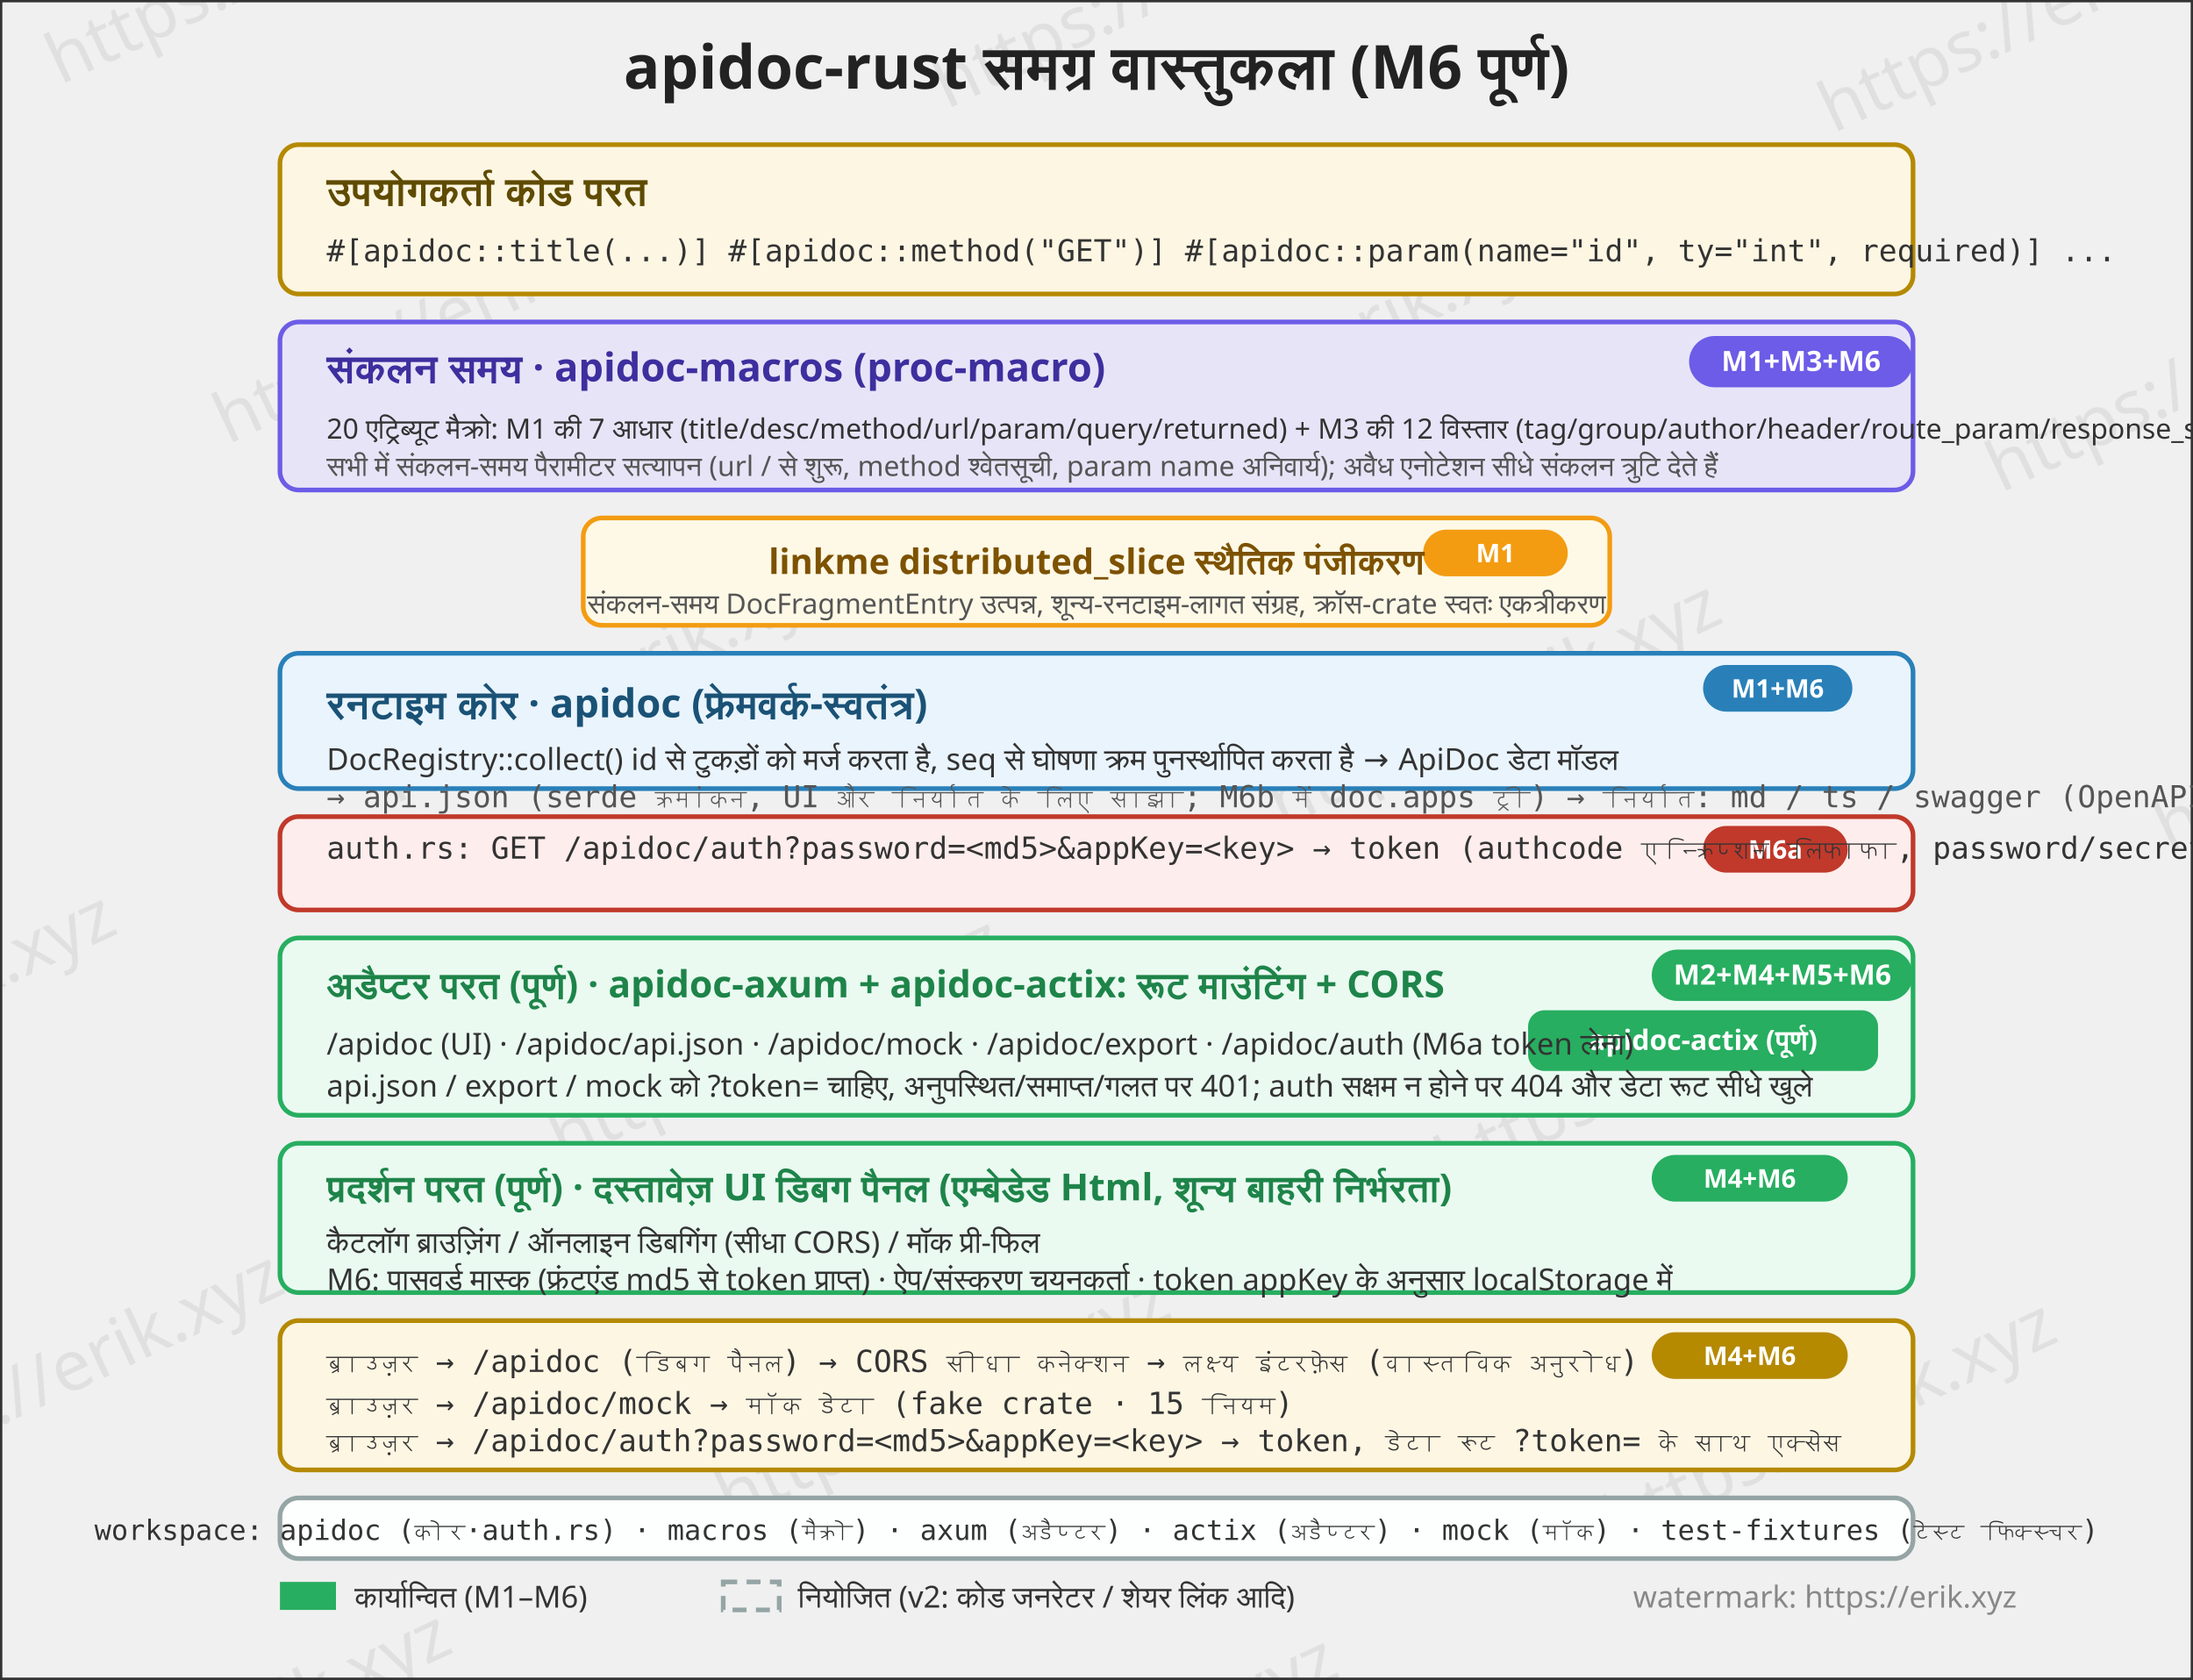
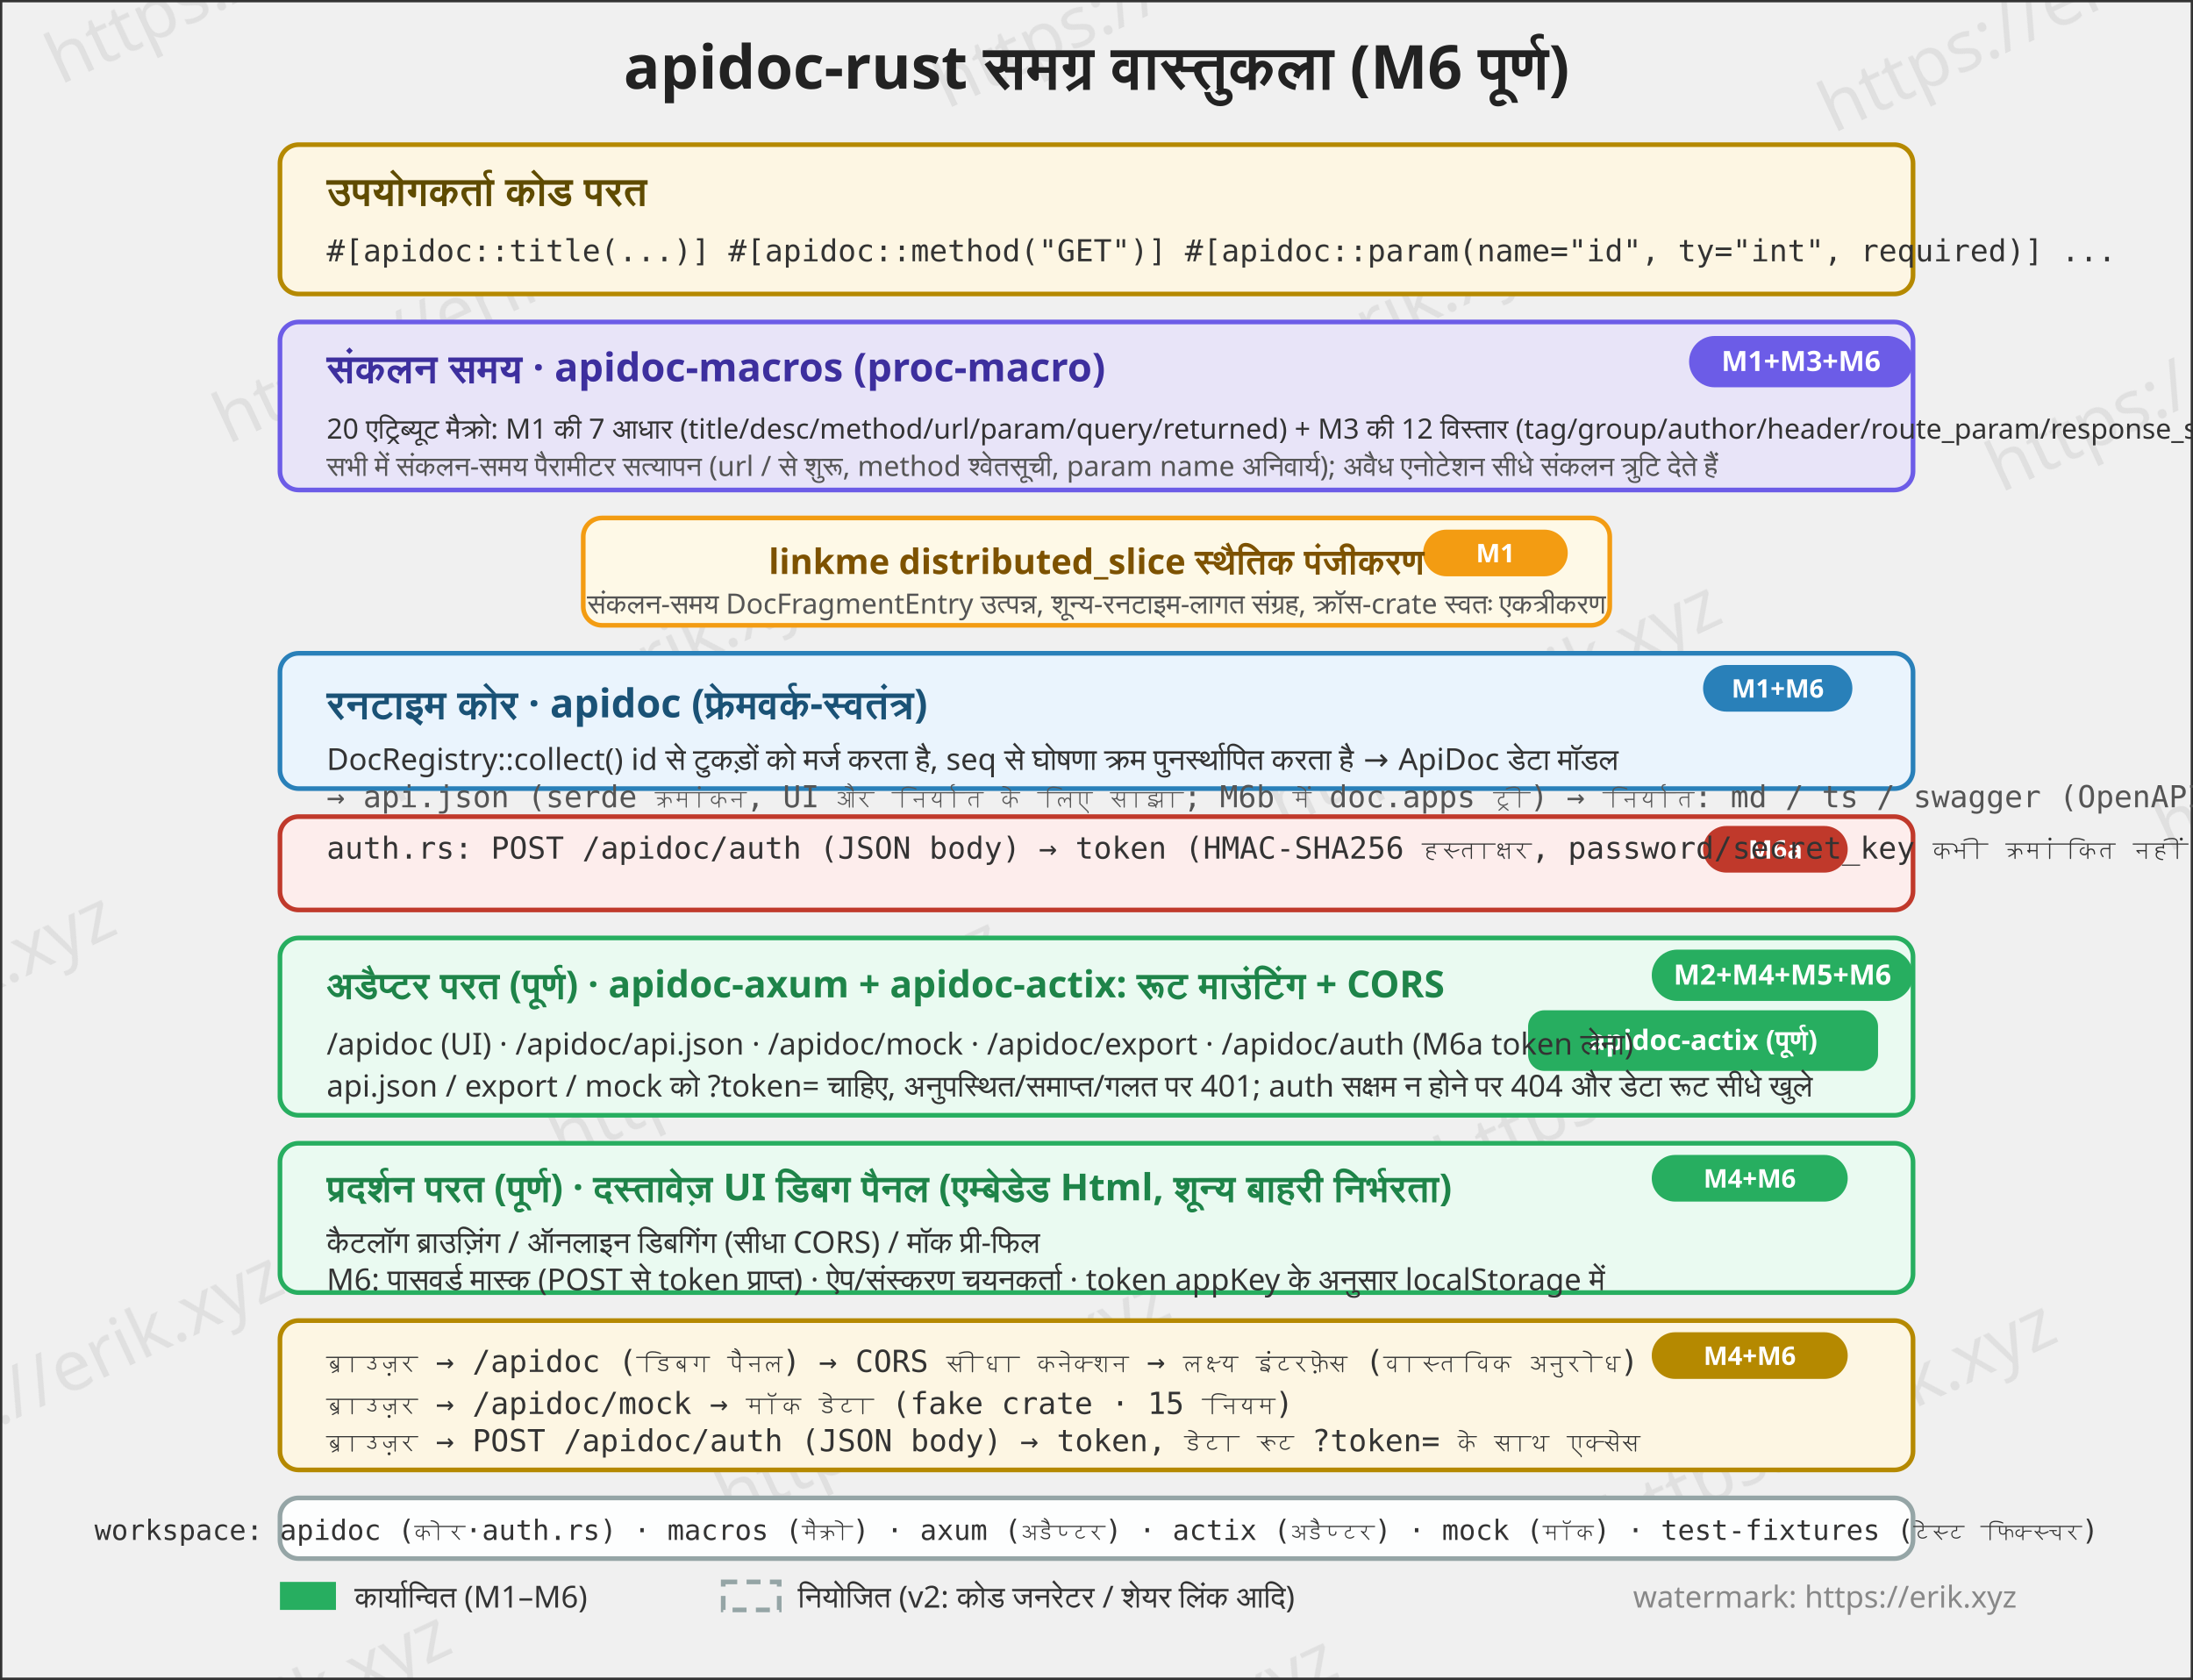
<svg xmlns="http://www.w3.org/2000/svg" viewBox="0 0 940 720" font-family="sans-serif">
  <defs>
    <pattern id="wm" width="340" height="170" patternUnits="userSpaceOnUse" patternTransform="rotate(-25)">
      <text x="8" y="44" font-size="30" fill="#888888" opacity="0.15">https://erik.xyz</text>
    </pattern>
  </defs>
  <rect width="940" height="720" fill="url(#wm)" />
  <rect x="0" y="0" width="940" height="720" fill="none" stroke="#333" stroke-width="2" />
  <text x="470" y="38" text-anchor="middle" font-size="26" font-weight="bold" fill="#222">apidoc-rust समग्र वास्तुकला (M6 पूर्ण)</text>
  <rect x="120" y="62" width="700" height="64" rx="8" fill="#fdf6e3" stroke="#b58900" stroke-width="2" />
  <text x="140" y="88" font-size="17" font-weight="bold" fill="#5f4b00">उपयोगकर्ता कोड परत</text>
  <text x="140" y="112" font-size="13" fill="#333" font-family="monospace">#[apidoc::title(...)]  #[apidoc::method("GET")]  #[apidoc::param(name="id", ty="int", required)] ...</text>
  <rect x="120" y="138" width="700" height="72" rx="8" fill="#e8e4f8" stroke="#6c5ce7" stroke-width="2" />
  <rect x="724" y="144" width="96" height="22" rx="11" fill="#6c5ce7" />
  <text x="772" y="159" text-anchor="middle" font-size="12" fill="#fff" font-weight="bold">M1+M3+M6</text>
  <text x="140" y="164" font-size="17" font-weight="bold" fill="#3d2f9e">संकलन समय · apidoc-macros (proc-macro)</text>
  <text x="140" y="188" font-size="12" fill="#333">20 एट्रिब्यूट मैक्रो: M1 की 7 आधार (title/desc/method/url/param/query/returned) + M3 की 12 विस्तार (tag/group/author/header/route_param/response_status/success/error/not_debug/md/sort/ref) + M6 app माउंटिंग</text>
  <text x="140" y="204" font-size="12" fill="#555">सभी में संकलन-समय पैरामीटर सत्यापन (url / से शुरू, method श्वेतसूची, param name अनिवार्य); अवैध एनोटेशन सीधे संकलन त्रुटि देते हैं</text>
  <rect x="250" y="222" width="440" height="46" rx="8" fill="#fef9e7" stroke="#f39c12" stroke-width="2" />
  <rect x="610" y="227" width="62" height="20" rx="10" fill="#f39c12" />
  <text x="641" y="241" text-anchor="middle" font-size="11" fill="#fff" font-weight="bold">M1</text>
  <text x="470" y="246" text-anchor="middle" font-size="15" font-weight="bold" fill="#7d5200">linkme distributed_slice स्थैतिक पंजीकरण</text>
  <text x="470" y="263" text-anchor="middle" font-size="12" fill="#555">संकलन-समय DocFragmentEntry उत्पन्न, शून्य-रनटाइम-लागत संग्रह, क्रॉस-crate स्वतः एकत्रीकरण</text>
  <rect x="120" y="280" width="700" height="58" rx="8" fill="#eaf4fd" stroke="#2980b9" stroke-width="2" />
  <rect x="730" y="285" width="64" height="20" rx="10" fill="#2980b9" />
  <text x="762" y="299" text-anchor="middle" font-size="11" fill="#fff" font-weight="bold">M1+M6</text>
  <text x="140" y="308" font-size="17" font-weight="bold" fill="#1a5276">रनटाइम कोर · apidoc (फ्रेमवर्क-स्वतंत्र)</text>
  <text x="140" y="330" font-size="13" fill="#333">DocRegistry::collect() id से टुकड़ों को मर्ज करता है, seq से घोषणा क्रम पुनर्स्थापित करता है → ApiDoc डेटा मॉडल</text>
  <text x="140" y="346" font-size="13" fill="#555" font-family="monospace">→ api.json (serde क्रमांकन, UI और निर्यात के लिए साझा; M6b में doc.apps ट्री) → निर्यात: md / ts / swagger (OpenAPI3)</text>
  <rect x="120" y="350" width="700" height="40" rx="8" fill="#fdedec" stroke="#c0392b" stroke-width="2" />
  <rect x="730" y="354" width="62" height="20" rx="10" fill="#c0392b" />
  <text x="761" y="368" text-anchor="middle" font-size="11" fill="#fff" font-weight="bold">M6a</text>
-   <text x="140" y="368" font-size="13" fill="#333" font-family="monospace">auth.rs: GET /apidoc/auth?password=&lt;md5&gt;&amp;appKey=&lt;key&gt; → token (authcode एन्क्रिप्शन लिफाफा, password/secret_key कभी क्रमांकित नहीं)</text>
+   <text x="140" y="368" font-size="13" fill="#333" font-family="monospace">auth.rs: POST /apidoc/auth (JSON body) → token (HMAC-SHA256 हस्ताक्षर, password/secret_key कभी क्रमांकित नहीं)</text>
  <rect x="120" y="402" width="700" height="76" rx="8" fill="#eafaf1" stroke="#27ae60" stroke-width="2" />
  <rect x="708" y="407" width="112" height="22" rx="11" fill="#27ae60" />
  <text x="764" y="422" text-anchor="middle" font-size="12" fill="#fff" font-weight="bold">M2+M4+M5+M6</text>
  <text x="140" y="428" font-size="16" font-weight="bold" fill="#1e8449">अडैप्टर परत (पूर्ण) · apidoc-axum + apidoc-actix: रूट माउंटिंग + CORS</text>
  <rect x="656" y="434" width="148" height="24" rx="6" fill="#27ae60" stroke="#27ae60" stroke-width="2" />
  <text x="730" y="450" text-anchor="middle" font-size="12" fill="#fff" font-weight="bold">apidoc-actix (पूर्ण)</text>
  <text x="140" y="452" font-size="13" fill="#333">/apidoc (UI) · /apidoc/api.json · /apidoc/mock · /apidoc/export · /apidoc/auth (M6a token लेना)</text>
  <text x="140" y="470" font-size="13" fill="#333">api.json / export / mock को ?token= चाहिए, अनुपस्थित/समाप्त/गलत पर 401; auth सक्षम न होने पर 404 और डेटा रूट सीधे खुले</text>
  <rect x="120" y="490" width="700" height="64" rx="8" fill="#eafaf1" stroke="#27ae60" stroke-width="2" />
  <rect x="708" y="495" width="84" height="20" rx="10" fill="#27ae60" />
  <text x="750" y="509" text-anchor="middle" font-size="11" fill="#fff" font-weight="bold">M4+M6</text>
  <text x="140" y="515" font-size="16" font-weight="bold" fill="#1e8449">प्रदर्शन परत (पूर्ण) · दस्तावेज़ UI डिबग पैनल (एम्बेडेड Html, शून्य बाहरी निर्भरता)</text>
  <text x="140" y="537" font-size="13" fill="#333">कैटलॉग ब्राउज़िंग / ऑनलाइन डिबगिंग (सीधा CORS) / मॉक प्री-फिल</text>
-   <text x="140" y="553" font-size="13" fill="#333">M6: पासवर्ड मास्क (फ्रंटएंड md5 से token प्राप्त) · ऐप/संस्करण चयनकर्ता · token appKey के अनुसार localStorage में</text>
+   <text x="140" y="553" font-size="13" fill="#333">M6: पासवर्ड मास्क (POST से token प्राप्त) · ऐप/संस्करण चयनकर्ता · token appKey के अनुसार localStorage में</text>
  <rect x="120" y="566" width="700" height="64" rx="8" fill="#fdf6e3" stroke="#b58900" stroke-width="2" />
  <rect x="708" y="571" width="84" height="20" rx="10" fill="#b58900" />
  <text x="750" y="585" text-anchor="middle" font-size="11" fill="#fff" font-weight="bold">M4+M6</text>
  <text x="140" y="588" font-size="13" fill="#333" font-family="monospace">ब्राउज़र → /apidoc (डिबग पैनल) → CORS सीधा कनेक्शन → लक्ष्य इंटरफ़ेस (वास्तविक अनुरोध)</text>
  <text x="140" y="606" font-size="13" fill="#333" font-family="monospace">ब्राउज़र → /apidoc/mock → मॉक डेटा (fake crate · 15 नियम)</text>
-   <text x="140" y="622" font-size="13" fill="#333" font-family="monospace">ब्राउज़र → /apidoc/auth?password=&lt;md5&gt;&amp;appKey=&lt;key&gt; → token, डेटा रूट ?token= के साथ एक्सेस</text>
+   <text x="140" y="622" font-size="13" fill="#333" font-family="monospace">ब्राउज़र → POST /apidoc/auth (JSON body) → token, डेटा रूट ?token= के साथ एक्सेस</text>
  <rect x="120" y="642" width="700" height="26" rx="8" fill="#fdfefe" stroke="#95a5a6" stroke-width="2" />
  <text x="470" y="660" text-anchor="middle" font-size="12" fill="#333" font-family="monospace">workspace: apidoc (कोर·auth.rs) · macros (मैक्रो) · axum (अडैप्टर) · actix (अडैप्टर) · mock (मॉक) · test-fixtures (टेस्ट फिक्स्चर)</text>
  <rect x="120" y="678" width="24" height="12" fill="#27ae60" />
  <text x="152" y="689" font-size="13" fill="#333">कार्यान्वित (M1–M6)</text>
  <rect x="310" y="678" width="24" height="12" fill="none" stroke="#95a5a6" stroke-width="2" stroke-dasharray="6 4" />
  <text x="342" y="689" font-size="13" fill="#333">नियोजित (v2: कोड जनरेटर / शेयर लिंक आदि)</text>
  <text x="700" y="689" font-size="13" fill="#888">watermark: https://erik.xyz</text>
</svg>
